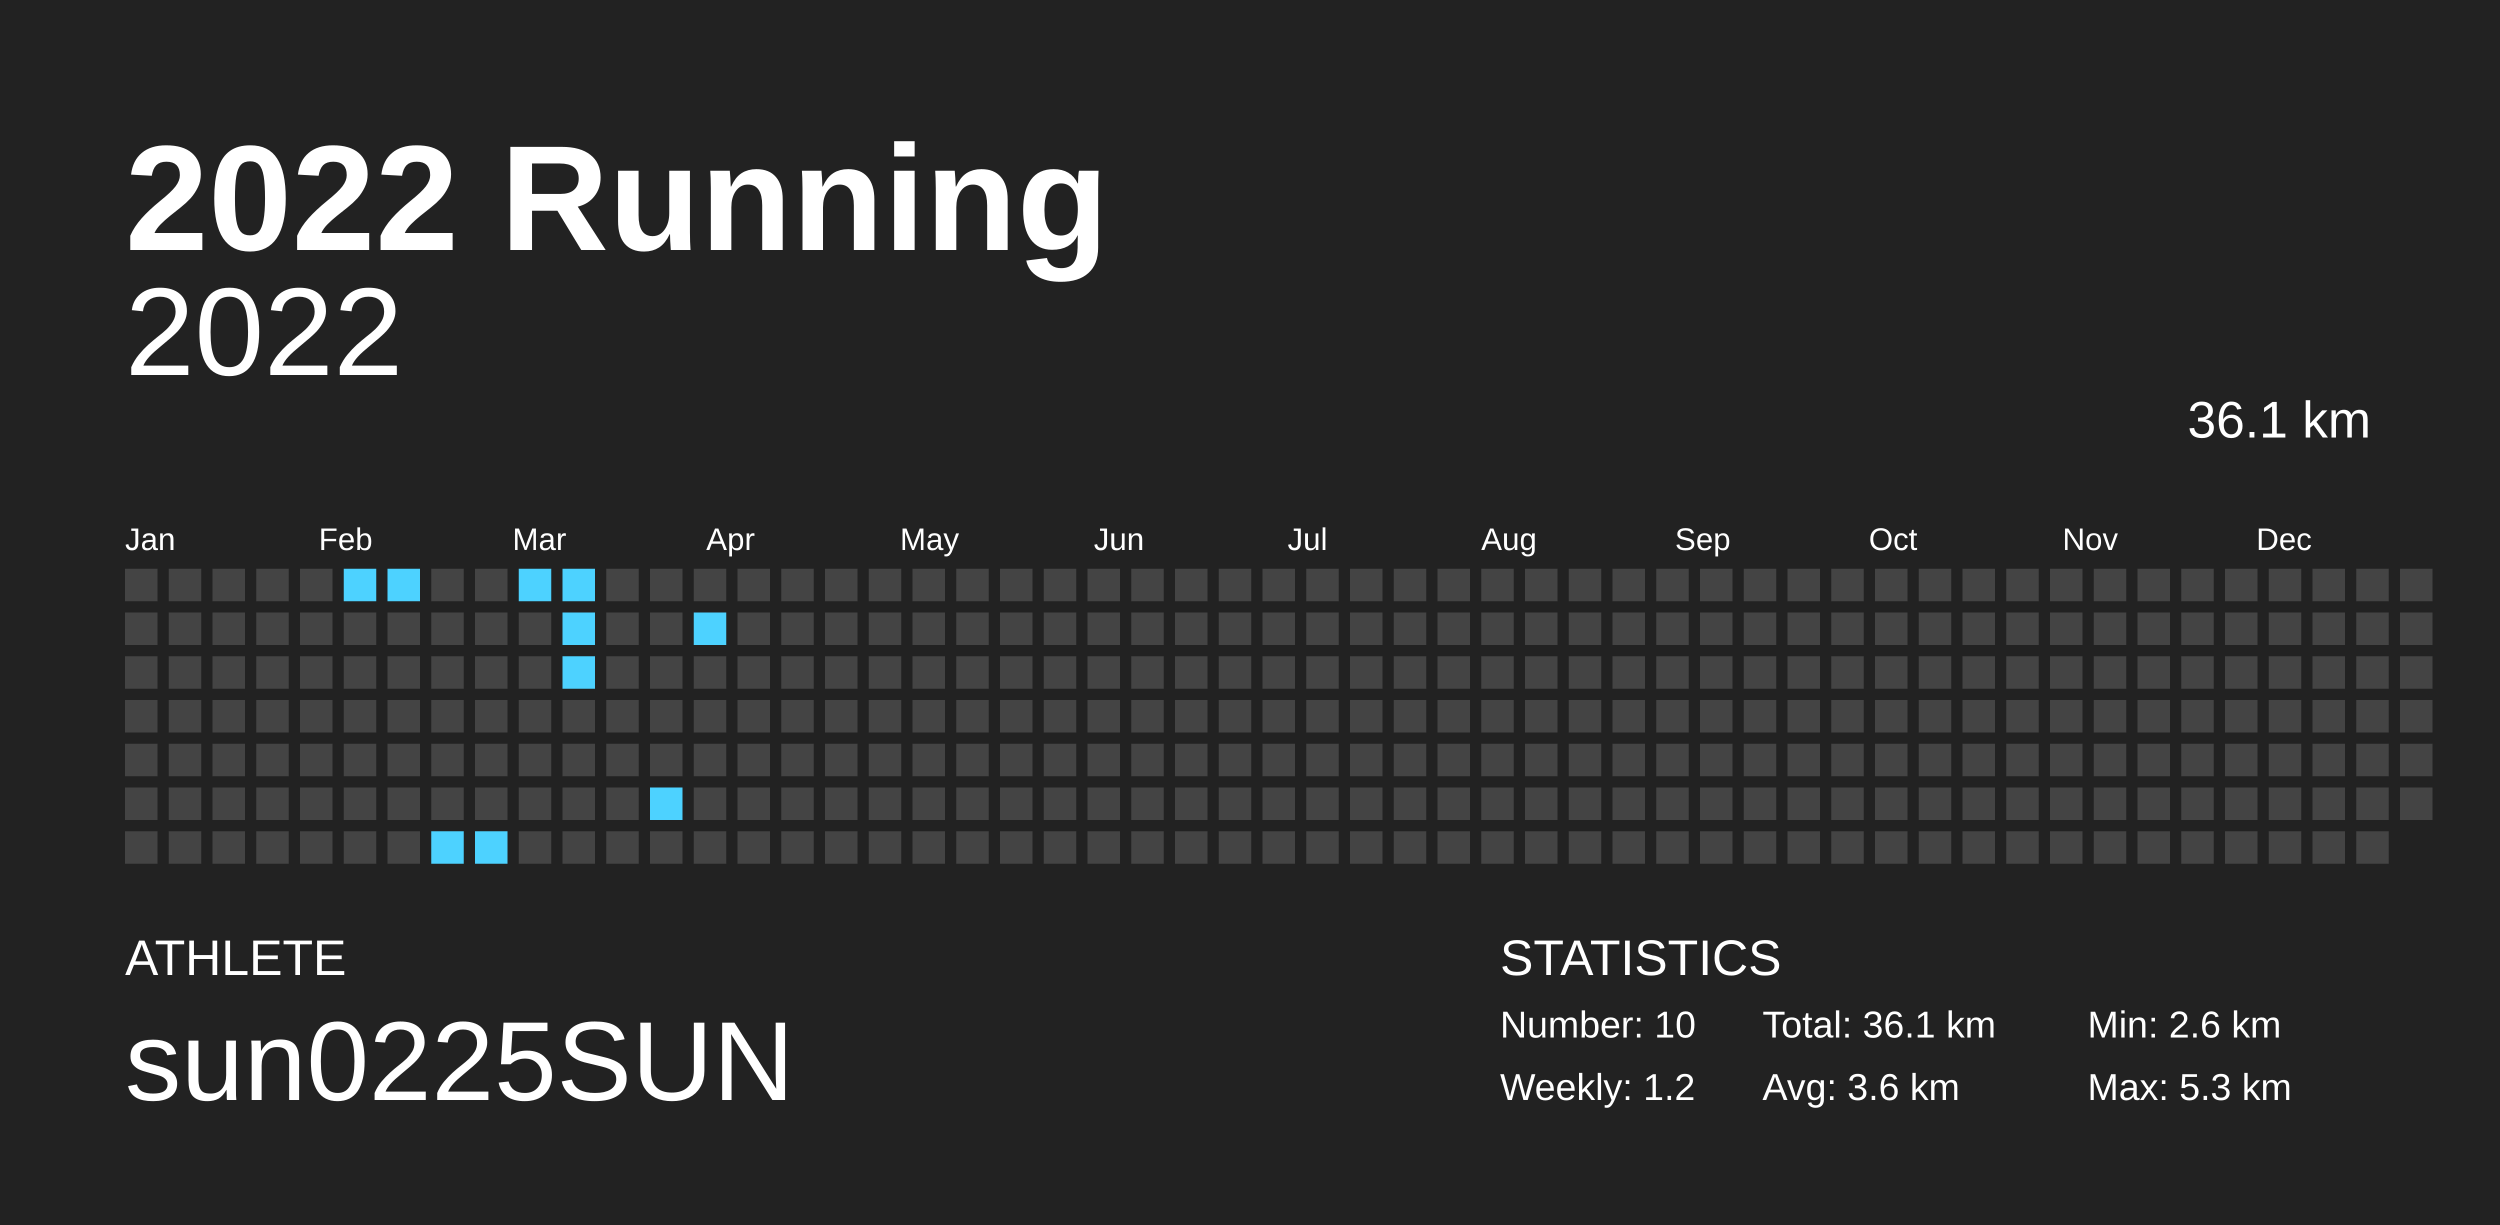
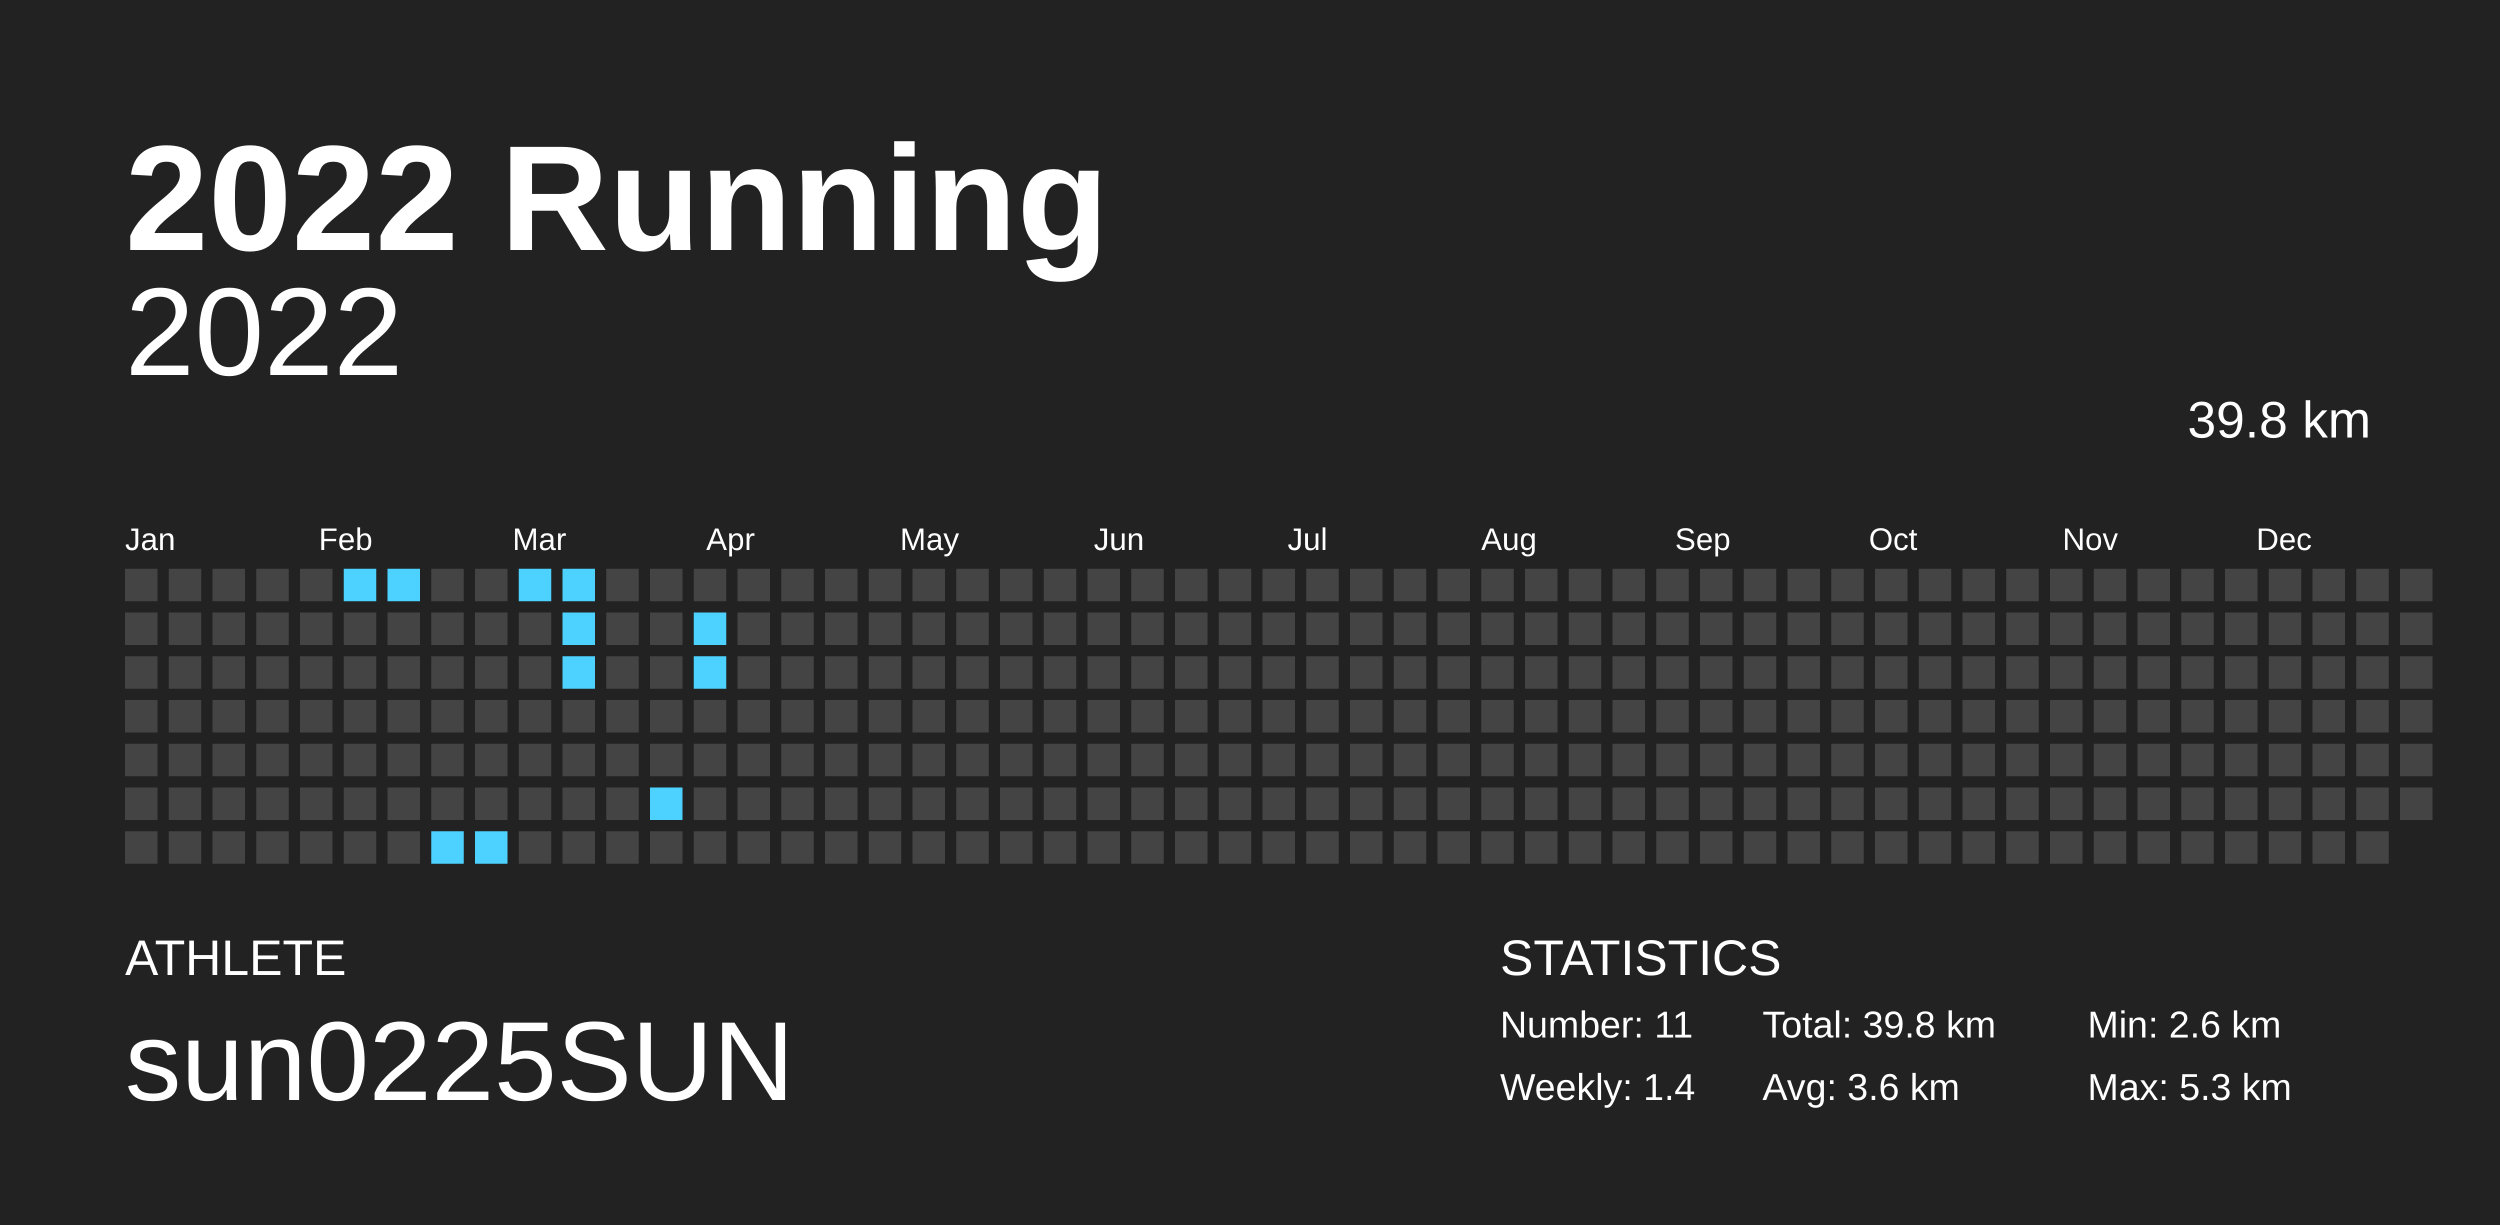
<svg xmlns="http://www.w3.org/2000/svg" baseProfile="full" height="98mm" version="1.1" viewBox="0,0,200,98" width="200mm">
  <defs />
  <rect fill="#222222" height="98" width="200" x="0" y="0" />
  <text fill="#FFFFFF" style="font-size:12px; font-family:Arial; font-weight:bold;" x="10" y="20">2022 Running</text>
  <text fill="#FFFFFF" style="font-size:4px; font-family:Arial" x="10" y="78">ATHLETE</text>
  <text fill="#FFFFFF" style="font-size:9px; font-family:Arial" x="10" y="88">sun0225SUN</text>
  <text fill="#FFFFFF" style="font-size:4px; font-family:Arial" x="120" y="78">STATISTICS</text>
-   <text fill="#FFFFFF" style="font-size:3px; font-family:Arial" x="120" y="83">Number: 10</text>
-   <text fill="#FFFFFF" style="font-size:3px; font-family:Arial" x="120" y="88">Weekly: 1.2</text>
-   <text fill="#FFFFFF" style="font-size:3px; font-family:Arial" x="141" y="83">Total: 36.1 km</text>
+   <text fill="#FFFFFF" style="font-size:3px; font-family:Arial" x="120" y="83">Number: 11</text>
+   <text fill="#FFFFFF" style="font-size:3px; font-family:Arial" x="120" y="88">Weekly: 1.4</text>
+   <text fill="#FFFFFF" style="font-size:3px; font-family:Arial" x="141" y="83">Total: 39.8 km</text>
  <text fill="#FFFFFF" style="font-size:3px; font-family:Arial" x="141" y="88">Avg: 3.6 km</text>
  <text fill="#FFFFFF" style="font-size:3px; font-family:Arial" x="167" y="83">Min: 2.6 km</text>
  <text fill="#FFFFFF" style="font-size:3px; font-family:Arial" x="167" y="88">Max: 5.3 km</text>
  <text alignment-baseline="hanging" fill="#FFFFFF" style="font-size:10.0px; font-family:Arial;" x="10" y="30">2022</text>
-   <text alignment-baseline="hanging" fill="#FFFFFF" style="font-size:4.125px; font-family:Arial;" x="175" y="35">36.1 km</text>
+   <text alignment-baseline="hanging" fill="#FFFFFF" style="font-size:4.125px; font-family:Arial;" x="175" y="35">39.8 km</text>
  <text fill="#FFFFFF" style="font-size:2.5px; font-family:Arial" x="10.0" y="44">Jan</text>
  <text fill="#FFFFFF" style="font-size:2.5px; font-family:Arial" x="25.5" y="44">Feb</text>
  <text fill="#FFFFFF" style="font-size:2.5px; font-family:Arial" x="41.0" y="44">Mar</text>
  <text fill="#FFFFFF" style="font-size:2.5px; font-family:Arial" x="56.5" y="44">Apr</text>
  <text fill="#FFFFFF" style="font-size:2.5px; font-family:Arial" x="72.0" y="44">May</text>
  <text fill="#FFFFFF" style="font-size:2.5px; font-family:Arial" x="87.5" y="44">Jun</text>
  <text fill="#FFFFFF" style="font-size:2.5px; font-family:Arial" x="103.0" y="44">Jul</text>
  <text fill="#FFFFFF" style="font-size:2.5px; font-family:Arial" x="118.5" y="44">Aug</text>
  <text fill="#FFFFFF" style="font-size:2.5px; font-family:Arial" x="134.0" y="44">Sep</text>
  <text fill="#FFFFFF" style="font-size:2.5px; font-family:Arial" x="149.5" y="44">Oct</text>
  <text fill="#FFFFFF" style="font-size:2.5px; font-family:Arial" x="165.0" y="44">Nov</text>
  <text fill="#FFFFFF" style="font-size:2.5px; font-family:Arial" x="180.5" y="44">Dec</text>
  <rect fill="#444444" height="2.6" width="2.6" x="10.0" y="45.5" />
  <rect fill="#444444" height="2.6" width="2.6" x="10.0" y="49.0" />
  <rect fill="#444444" height="2.6" width="2.6" x="10.0" y="52.5" />
  <rect fill="#444444" height="2.6" width="2.6" x="10.0" y="56.0" />
  <rect fill="#444444" height="2.6" width="2.6" x="10.0" y="59.5" />
  <rect fill="#444444" height="2.6" width="2.6" x="10.0" y="63.0" />
  <rect fill="#444444" height="2.6" width="2.6" x="10.0" y="66.5" />
  <rect fill="#444444" height="2.6" width="2.6" x="13.5" y="45.5" />
  <rect fill="#444444" height="2.6" width="2.6" x="13.5" y="49.0" />
  <rect fill="#444444" height="2.6" width="2.6" x="13.5" y="52.5" />
  <rect fill="#444444" height="2.6" width="2.6" x="13.5" y="56.0" />
  <rect fill="#444444" height="2.6" width="2.6" x="13.5" y="59.5" />
  <rect fill="#444444" height="2.6" width="2.6" x="13.5" y="63.0" />
  <rect fill="#444444" height="2.6" width="2.6" x="13.5" y="66.5" />
  <rect fill="#444444" height="2.6" width="2.6" x="17.0" y="45.5" />
  <rect fill="#444444" height="2.6" width="2.6" x="17.0" y="49.0" />
  <rect fill="#444444" height="2.6" width="2.6" x="17.0" y="52.5" />
  <rect fill="#444444" height="2.6" width="2.6" x="17.0" y="56.0" />
  <rect fill="#444444" height="2.6" width="2.6" x="17.0" y="59.5" />
  <rect fill="#444444" height="2.6" width="2.6" x="17.0" y="63.0" />
  <rect fill="#444444" height="2.6" width="2.6" x="17.0" y="66.5" />
  <rect fill="#444444" height="2.6" width="2.6" x="20.5" y="45.5" />
  <rect fill="#444444" height="2.6" width="2.6" x="20.5" y="49.0" />
  <rect fill="#444444" height="2.6" width="2.6" x="20.5" y="52.5" />
  <rect fill="#444444" height="2.6" width="2.6" x="20.5" y="56.0" />
  <rect fill="#444444" height="2.6" width="2.6" x="20.5" y="59.5" />
  <rect fill="#444444" height="2.6" width="2.6" x="20.5" y="63.0" />
  <rect fill="#444444" height="2.6" width="2.6" x="20.5" y="66.5" />
  <rect fill="#444444" height="2.6" width="2.6" x="24.0" y="45.5" />
  <rect fill="#444444" height="2.6" width="2.6" x="24.0" y="49.0" />
  <rect fill="#444444" height="2.6" width="2.6" x="24.0" y="52.5" />
  <rect fill="#444444" height="2.6" width="2.6" x="24.0" y="56.0" />
  <rect fill="#444444" height="2.6" width="2.6" x="24.0" y="59.5" />
  <rect fill="#444444" height="2.6" width="2.6" x="24.0" y="63.0" />
  <rect fill="#444444" height="2.6" width="2.6" x="24.0" y="66.5" />
  <rect fill="#4dd2ff" height="2.6" width="2.6" x="27.5" y="45.5" />
  <rect fill="#444444" height="2.6" width="2.6" x="27.5" y="49.0" />
  <rect fill="#444444" height="2.6" width="2.6" x="27.5" y="52.5" />
  <rect fill="#444444" height="2.6" width="2.6" x="27.5" y="56.0" />
  <rect fill="#444444" height="2.6" width="2.6" x="27.5" y="59.5" />
  <rect fill="#444444" height="2.6" width="2.6" x="27.5" y="63.0" />
  <rect fill="#444444" height="2.6" width="2.6" x="27.5" y="66.5" />
  <rect fill="#4dd2ff" height="2.6" width="2.6" x="31.0" y="45.5" />
  <rect fill="#444444" height="2.6" width="2.6" x="31.0" y="49.0" />
  <rect fill="#444444" height="2.6" width="2.6" x="31.0" y="52.5" />
  <rect fill="#444444" height="2.6" width="2.6" x="31.0" y="56.0" />
  <rect fill="#444444" height="2.6" width="2.6" x="31.0" y="59.5" />
  <rect fill="#444444" height="2.6" width="2.6" x="31.0" y="63.0" />
  <rect fill="#444444" height="2.6" width="2.6" x="31.0" y="66.5" />
  <rect fill="#444444" height="2.6" width="2.6" x="34.5" y="45.5" />
  <rect fill="#444444" height="2.6" width="2.6" x="34.5" y="49.0" />
  <rect fill="#444444" height="2.6" width="2.6" x="34.5" y="52.5" />
  <rect fill="#444444" height="2.6" width="2.6" x="34.5" y="56.0" />
  <rect fill="#444444" height="2.6" width="2.6" x="34.5" y="59.5" />
  <rect fill="#444444" height="2.6" width="2.6" x="34.5" y="63.0" />
  <rect fill="#4dd2ff" height="2.6" width="2.6" x="34.5" y="66.5" />
  <rect fill="#444444" height="2.6" width="2.6" x="38.0" y="45.5" />
  <rect fill="#444444" height="2.6" width="2.6" x="38.0" y="49.0" />
  <rect fill="#444444" height="2.6" width="2.6" x="38.0" y="52.5" />
  <rect fill="#444444" height="2.6" width="2.6" x="38.0" y="56.0" />
  <rect fill="#444444" height="2.6" width="2.6" x="38.0" y="59.5" />
  <rect fill="#444444" height="2.6" width="2.6" x="38.0" y="63.0" />
  <rect fill="#4dd2ff" height="2.6" width="2.6" x="38.0" y="66.5" />
  <rect fill="#4dd2ff" height="2.6" width="2.6" x="41.5" y="45.5" />
  <rect fill="#444444" height="2.6" width="2.6" x="41.5" y="49.0" />
  <rect fill="#444444" height="2.6" width="2.6" x="41.5" y="52.5" />
  <rect fill="#444444" height="2.6" width="2.6" x="41.5" y="56.0" />
  <rect fill="#444444" height="2.6" width="2.6" x="41.5" y="59.5" />
  <rect fill="#444444" height="2.6" width="2.6" x="41.5" y="63.0" />
  <rect fill="#444444" height="2.6" width="2.6" x="41.5" y="66.5" />
  <rect fill="#4dd2ff" height="2.6" width="2.6" x="45.0" y="45.5" />
  <rect fill="#4dd2ff" height="2.6" width="2.6" x="45.0" y="49.0" />
  <rect fill="#4dd2ff" height="2.6" width="2.6" x="45.0" y="52.5" />
  <rect fill="#444444" height="2.6" width="2.6" x="45.0" y="56.0" />
  <rect fill="#444444" height="2.6" width="2.6" x="45.0" y="59.5" />
  <rect fill="#444444" height="2.6" width="2.6" x="45.0" y="63.0" />
  <rect fill="#444444" height="2.6" width="2.6" x="45.0" y="66.5" />
  <rect fill="#444444" height="2.6" width="2.6" x="48.5" y="45.5" />
  <rect fill="#444444" height="2.6" width="2.6" x="48.5" y="49.0" />
  <rect fill="#444444" height="2.6" width="2.6" x="48.5" y="52.5" />
  <rect fill="#444444" height="2.6" width="2.6" x="48.5" y="56.0" />
  <rect fill="#444444" height="2.6" width="2.6" x="48.5" y="59.5" />
  <rect fill="#444444" height="2.6" width="2.6" x="48.5" y="63.0" />
  <rect fill="#444444" height="2.6" width="2.6" x="48.5" y="66.5" />
  <rect fill="#444444" height="2.6" width="2.6" x="52.0" y="45.5" />
  <rect fill="#444444" height="2.6" width="2.6" x="52.0" y="49.0" />
  <rect fill="#444444" height="2.6" width="2.6" x="52.0" y="52.5" />
  <rect fill="#444444" height="2.6" width="2.6" x="52.0" y="56.0" />
  <rect fill="#444444" height="2.6" width="2.6" x="52.0" y="59.5" />
  <rect fill="#4dd2ff" height="2.6" width="2.6" x="52.0" y="63.0" />
  <rect fill="#444444" height="2.6" width="2.6" x="52.0" y="66.5" />
  <rect fill="#444444" height="2.6" width="2.6" x="55.5" y="45.5" />
  <rect fill="#4dd2ff" height="2.6" width="2.6" x="55.5" y="49.0" />
-   <rect fill="#444444" height="2.6" width="2.6" x="55.5" y="52.5" />
+   <rect fill="#4dd2ff" height="2.6" width="2.6" x="55.5" y="52.5" />
  <rect fill="#444444" height="2.6" width="2.6" x="55.5" y="56.0" />
  <rect fill="#444444" height="2.6" width="2.6" x="55.5" y="59.5" />
  <rect fill="#444444" height="2.6" width="2.6" x="55.5" y="63.0" />
  <rect fill="#444444" height="2.6" width="2.6" x="55.5" y="66.5" />
  <rect fill="#444444" height="2.6" width="2.6" x="59.0" y="45.5" />
  <rect fill="#444444" height="2.6" width="2.6" x="59.0" y="49.0" />
  <rect fill="#444444" height="2.6" width="2.6" x="59.0" y="52.5" />
  <rect fill="#444444" height="2.6" width="2.6" x="59.0" y="56.0" />
  <rect fill="#444444" height="2.6" width="2.6" x="59.0" y="59.5" />
  <rect fill="#444444" height="2.6" width="2.6" x="59.0" y="63.0" />
  <rect fill="#444444" height="2.6" width="2.6" x="59.0" y="66.5" />
  <rect fill="#444444" height="2.6" width="2.6" x="62.5" y="45.5" />
  <rect fill="#444444" height="2.6" width="2.6" x="62.5" y="49.0" />
  <rect fill="#444444" height="2.6" width="2.6" x="62.5" y="52.5" />
  <rect fill="#444444" height="2.6" width="2.6" x="62.5" y="56.0" />
  <rect fill="#444444" height="2.6" width="2.6" x="62.5" y="59.5" />
  <rect fill="#444444" height="2.6" width="2.6" x="62.5" y="63.0" />
  <rect fill="#444444" height="2.6" width="2.6" x="62.5" y="66.5" />
  <rect fill="#444444" height="2.6" width="2.6" x="66.0" y="45.5" />
  <rect fill="#444444" height="2.6" width="2.6" x="66.0" y="49.0" />
  <rect fill="#444444" height="2.6" width="2.6" x="66.0" y="52.5" />
  <rect fill="#444444" height="2.6" width="2.6" x="66.0" y="56.0" />
  <rect fill="#444444" height="2.6" width="2.6" x="66.0" y="59.5" />
  <rect fill="#444444" height="2.6" width="2.6" x="66.0" y="63.0" />
  <rect fill="#444444" height="2.6" width="2.6" x="66.0" y="66.5" />
  <rect fill="#444444" height="2.6" width="2.6" x="69.5" y="45.5" />
  <rect fill="#444444" height="2.6" width="2.6" x="69.5" y="49.0" />
  <rect fill="#444444" height="2.6" width="2.6" x="69.5" y="52.5" />
  <rect fill="#444444" height="2.6" width="2.6" x="69.5" y="56.0" />
  <rect fill="#444444" height="2.6" width="2.6" x="69.5" y="59.5" />
  <rect fill="#444444" height="2.6" width="2.6" x="69.5" y="63.0" />
  <rect fill="#444444" height="2.6" width="2.6" x="69.5" y="66.5" />
  <rect fill="#444444" height="2.6" width="2.6" x="73.0" y="45.5" />
  <rect fill="#444444" height="2.6" width="2.6" x="73.0" y="49.0" />
  <rect fill="#444444" height="2.6" width="2.6" x="73.0" y="52.5" />
  <rect fill="#444444" height="2.6" width="2.6" x="73.0" y="56.0" />
  <rect fill="#444444" height="2.6" width="2.6" x="73.0" y="59.5" />
  <rect fill="#444444" height="2.6" width="2.6" x="73.0" y="63.0" />
  <rect fill="#444444" height="2.6" width="2.6" x="73.0" y="66.5" />
  <rect fill="#444444" height="2.6" width="2.6" x="76.5" y="45.5" />
  <rect fill="#444444" height="2.6" width="2.6" x="76.5" y="49.0" />
  <rect fill="#444444" height="2.6" width="2.6" x="76.5" y="52.5" />
  <rect fill="#444444" height="2.6" width="2.6" x="76.5" y="56.0" />
  <rect fill="#444444" height="2.6" width="2.6" x="76.5" y="59.5" />
  <rect fill="#444444" height="2.6" width="2.6" x="76.5" y="63.0" />
  <rect fill="#444444" height="2.6" width="2.6" x="76.5" y="66.5" />
  <rect fill="#444444" height="2.6" width="2.6" x="80.0" y="45.5" />
  <rect fill="#444444" height="2.6" width="2.6" x="80.0" y="49.0" />
  <rect fill="#444444" height="2.6" width="2.6" x="80.0" y="52.5" />
  <rect fill="#444444" height="2.6" width="2.6" x="80.0" y="56.0" />
  <rect fill="#444444" height="2.6" width="2.6" x="80.0" y="59.5" />
  <rect fill="#444444" height="2.6" width="2.6" x="80.0" y="63.0" />
  <rect fill="#444444" height="2.6" width="2.6" x="80.0" y="66.5" />
  <rect fill="#444444" height="2.6" width="2.6" x="83.5" y="45.5" />
  <rect fill="#444444" height="2.6" width="2.6" x="83.5" y="49.0" />
  <rect fill="#444444" height="2.6" width="2.6" x="83.5" y="52.5" />
  <rect fill="#444444" height="2.6" width="2.6" x="83.5" y="56.0" />
  <rect fill="#444444" height="2.6" width="2.6" x="83.5" y="59.5" />
  <rect fill="#444444" height="2.6" width="2.6" x="83.5" y="63.0" />
  <rect fill="#444444" height="2.6" width="2.6" x="83.5" y="66.5" />
  <rect fill="#444444" height="2.6" width="2.6" x="87.0" y="45.5" />
  <rect fill="#444444" height="2.6" width="2.6" x="87.0" y="49.0" />
  <rect fill="#444444" height="2.6" width="2.6" x="87.0" y="52.5" />
  <rect fill="#444444" height="2.6" width="2.6" x="87.0" y="56.0" />
  <rect fill="#444444" height="2.6" width="2.6" x="87.0" y="59.5" />
  <rect fill="#444444" height="2.6" width="2.6" x="87.0" y="63.0" />
  <rect fill="#444444" height="2.6" width="2.6" x="87.0" y="66.5" />
  <rect fill="#444444" height="2.6" width="2.6" x="90.5" y="45.5" />
  <rect fill="#444444" height="2.6" width="2.6" x="90.5" y="49.0" />
  <rect fill="#444444" height="2.6" width="2.6" x="90.5" y="52.5" />
  <rect fill="#444444" height="2.6" width="2.6" x="90.5" y="56.0" />
  <rect fill="#444444" height="2.6" width="2.6" x="90.5" y="59.5" />
  <rect fill="#444444" height="2.6" width="2.6" x="90.5" y="63.0" />
  <rect fill="#444444" height="2.6" width="2.6" x="90.5" y="66.5" />
  <rect fill="#444444" height="2.6" width="2.6" x="94.0" y="45.5" />
  <rect fill="#444444" height="2.6" width="2.6" x="94.0" y="49.0" />
  <rect fill="#444444" height="2.6" width="2.6" x="94.0" y="52.5" />
  <rect fill="#444444" height="2.6" width="2.6" x="94.0" y="56.0" />
  <rect fill="#444444" height="2.6" width="2.6" x="94.0" y="59.5" />
  <rect fill="#444444" height="2.6" width="2.6" x="94.0" y="63.0" />
  <rect fill="#444444" height="2.6" width="2.6" x="94.0" y="66.5" />
  <rect fill="#444444" height="2.6" width="2.6" x="97.5" y="45.5" />
  <rect fill="#444444" height="2.6" width="2.6" x="97.5" y="49.0" />
  <rect fill="#444444" height="2.6" width="2.6" x="97.5" y="52.5" />
  <rect fill="#444444" height="2.6" width="2.6" x="97.5" y="56.0" />
  <rect fill="#444444" height="2.6" width="2.6" x="97.5" y="59.5" />
  <rect fill="#444444" height="2.6" width="2.6" x="97.5" y="63.0" />
  <rect fill="#444444" height="2.6" width="2.6" x="97.5" y="66.5" />
  <rect fill="#444444" height="2.6" width="2.6" x="101.0" y="45.5" />
  <rect fill="#444444" height="2.6" width="2.6" x="101.0" y="49.0" />
  <rect fill="#444444" height="2.6" width="2.6" x="101.0" y="52.5" />
  <rect fill="#444444" height="2.6" width="2.6" x="101.0" y="56.0" />
  <rect fill="#444444" height="2.6" width="2.6" x="101.0" y="59.5" />
  <rect fill="#444444" height="2.6" width="2.6" x="101.0" y="63.0" />
  <rect fill="#444444" height="2.6" width="2.6" x="101.0" y="66.5" />
  <rect fill="#444444" height="2.6" width="2.6" x="104.5" y="45.5" />
  <rect fill="#444444" height="2.6" width="2.6" x="104.5" y="49.0" />
  <rect fill="#444444" height="2.6" width="2.6" x="104.5" y="52.5" />
  <rect fill="#444444" height="2.6" width="2.6" x="104.5" y="56.0" />
  <rect fill="#444444" height="2.6" width="2.6" x="104.5" y="59.5" />
  <rect fill="#444444" height="2.6" width="2.6" x="104.5" y="63.0" />
  <rect fill="#444444" height="2.6" width="2.6" x="104.5" y="66.5" />
  <rect fill="#444444" height="2.6" width="2.6" x="108.0" y="45.5" />
  <rect fill="#444444" height="2.6" width="2.6" x="108.0" y="49.0" />
  <rect fill="#444444" height="2.6" width="2.6" x="108.0" y="52.5" />
  <rect fill="#444444" height="2.6" width="2.6" x="108.0" y="56.0" />
  <rect fill="#444444" height="2.6" width="2.6" x="108.0" y="59.5" />
  <rect fill="#444444" height="2.6" width="2.6" x="108.0" y="63.0" />
  <rect fill="#444444" height="2.6" width="2.6" x="108.0" y="66.5" />
  <rect fill="#444444" height="2.6" width="2.6" x="111.5" y="45.5" />
  <rect fill="#444444" height="2.6" width="2.6" x="111.5" y="49.0" />
  <rect fill="#444444" height="2.6" width="2.6" x="111.5" y="52.5" />
  <rect fill="#444444" height="2.6" width="2.6" x="111.5" y="56.0" />
  <rect fill="#444444" height="2.6" width="2.6" x="111.5" y="59.5" />
  <rect fill="#444444" height="2.6" width="2.6" x="111.5" y="63.0" />
  <rect fill="#444444" height="2.6" width="2.6" x="111.5" y="66.5" />
  <rect fill="#444444" height="2.6" width="2.6" x="115.0" y="45.5" />
  <rect fill="#444444" height="2.6" width="2.6" x="115.0" y="49.0" />
  <rect fill="#444444" height="2.6" width="2.6" x="115.0" y="52.5" />
  <rect fill="#444444" height="2.6" width="2.6" x="115.0" y="56.0" />
  <rect fill="#444444" height="2.6" width="2.6" x="115.0" y="59.5" />
  <rect fill="#444444" height="2.6" width="2.6" x="115.0" y="63.0" />
  <rect fill="#444444" height="2.6" width="2.6" x="115.0" y="66.5" />
  <rect fill="#444444" height="2.6" width="2.6" x="118.5" y="45.5" />
  <rect fill="#444444" height="2.6" width="2.6" x="118.5" y="49.0" />
  <rect fill="#444444" height="2.6" width="2.6" x="118.5" y="52.5" />
  <rect fill="#444444" height="2.6" width="2.6" x="118.5" y="56.0" />
  <rect fill="#444444" height="2.6" width="2.6" x="118.5" y="59.5" />
  <rect fill="#444444" height="2.6" width="2.6" x="118.5" y="63.0" />
  <rect fill="#444444" height="2.6" width="2.6" x="118.5" y="66.5" />
  <rect fill="#444444" height="2.6" width="2.6" x="122.0" y="45.5" />
  <rect fill="#444444" height="2.6" width="2.6" x="122.0" y="49.0" />
  <rect fill="#444444" height="2.6" width="2.6" x="122.0" y="52.5" />
  <rect fill="#444444" height="2.6" width="2.6" x="122.0" y="56.0" />
  <rect fill="#444444" height="2.6" width="2.6" x="122.0" y="59.5" />
  <rect fill="#444444" height="2.6" width="2.6" x="122.0" y="63.0" />
  <rect fill="#444444" height="2.6" width="2.6" x="122.0" y="66.5" />
  <rect fill="#444444" height="2.6" width="2.6" x="125.5" y="45.5" />
  <rect fill="#444444" height="2.6" width="2.6" x="125.5" y="49.0" />
  <rect fill="#444444" height="2.6" width="2.6" x="125.5" y="52.5" />
  <rect fill="#444444" height="2.6" width="2.6" x="125.5" y="56.0" />
  <rect fill="#444444" height="2.6" width="2.6" x="125.5" y="59.5" />
  <rect fill="#444444" height="2.6" width="2.6" x="125.5" y="63.0" />
  <rect fill="#444444" height="2.6" width="2.6" x="125.5" y="66.5" />
  <rect fill="#444444" height="2.6" width="2.6" x="129.0" y="45.5" />
  <rect fill="#444444" height="2.6" width="2.6" x="129.0" y="49.0" />
  <rect fill="#444444" height="2.6" width="2.6" x="129.0" y="52.5" />
  <rect fill="#444444" height="2.6" width="2.6" x="129.0" y="56.0" />
  <rect fill="#444444" height="2.6" width="2.6" x="129.0" y="59.5" />
  <rect fill="#444444" height="2.6" width="2.6" x="129.0" y="63.0" />
  <rect fill="#444444" height="2.6" width="2.6" x="129.0" y="66.5" />
  <rect fill="#444444" height="2.6" width="2.6" x="132.5" y="45.5" />
  <rect fill="#444444" height="2.6" width="2.6" x="132.5" y="49.0" />
  <rect fill="#444444" height="2.6" width="2.6" x="132.5" y="52.5" />
  <rect fill="#444444" height="2.6" width="2.6" x="132.5" y="56.0" />
  <rect fill="#444444" height="2.6" width="2.6" x="132.5" y="59.5" />
  <rect fill="#444444" height="2.6" width="2.6" x="132.5" y="63.0" />
  <rect fill="#444444" height="2.6" width="2.6" x="132.5" y="66.5" />
  <rect fill="#444444" height="2.6" width="2.6" x="136.0" y="45.5" />
  <rect fill="#444444" height="2.6" width="2.6" x="136.0" y="49.0" />
  <rect fill="#444444" height="2.6" width="2.6" x="136.0" y="52.5" />
  <rect fill="#444444" height="2.6" width="2.6" x="136.0" y="56.0" />
  <rect fill="#444444" height="2.6" width="2.6" x="136.0" y="59.5" />
  <rect fill="#444444" height="2.6" width="2.6" x="136.0" y="63.0" />
  <rect fill="#444444" height="2.6" width="2.6" x="136.0" y="66.5" />
  <rect fill="#444444" height="2.6" width="2.6" x="139.5" y="45.5" />
  <rect fill="#444444" height="2.6" width="2.6" x="139.5" y="49.0" />
  <rect fill="#444444" height="2.6" width="2.6" x="139.5" y="52.5" />
  <rect fill="#444444" height="2.6" width="2.6" x="139.5" y="56.0" />
  <rect fill="#444444" height="2.6" width="2.6" x="139.5" y="59.5" />
  <rect fill="#444444" height="2.6" width="2.6" x="139.5" y="63.0" />
  <rect fill="#444444" height="2.6" width="2.6" x="139.5" y="66.5" />
  <rect fill="#444444" height="2.6" width="2.6" x="143.0" y="45.5" />
  <rect fill="#444444" height="2.6" width="2.6" x="143.0" y="49.0" />
  <rect fill="#444444" height="2.6" width="2.6" x="143.0" y="52.5" />
  <rect fill="#444444" height="2.6" width="2.6" x="143.0" y="56.0" />
  <rect fill="#444444" height="2.6" width="2.6" x="143.0" y="59.5" />
  <rect fill="#444444" height="2.6" width="2.6" x="143.0" y="63.0" />
  <rect fill="#444444" height="2.6" width="2.6" x="143.0" y="66.5" />
  <rect fill="#444444" height="2.6" width="2.6" x="146.5" y="45.5" />
  <rect fill="#444444" height="2.6" width="2.6" x="146.5" y="49.0" />
  <rect fill="#444444" height="2.6" width="2.6" x="146.5" y="52.5" />
  <rect fill="#444444" height="2.6" width="2.6" x="146.5" y="56.0" />
  <rect fill="#444444" height="2.6" width="2.6" x="146.5" y="59.5" />
  <rect fill="#444444" height="2.6" width="2.6" x="146.5" y="63.0" />
  <rect fill="#444444" height="2.6" width="2.6" x="146.5" y="66.5" />
  <rect fill="#444444" height="2.6" width="2.6" x="150.0" y="45.5" />
  <rect fill="#444444" height="2.6" width="2.6" x="150.0" y="49.0" />
  <rect fill="#444444" height="2.6" width="2.6" x="150.0" y="52.5" />
  <rect fill="#444444" height="2.6" width="2.6" x="150.0" y="56.0" />
  <rect fill="#444444" height="2.6" width="2.6" x="150.0" y="59.5" />
  <rect fill="#444444" height="2.6" width="2.6" x="150.0" y="63.0" />
  <rect fill="#444444" height="2.6" width="2.6" x="150.0" y="66.5" />
  <rect fill="#444444" height="2.6" width="2.6" x="153.5" y="45.5" />
  <rect fill="#444444" height="2.6" width="2.6" x="153.5" y="49.0" />
  <rect fill="#444444" height="2.6" width="2.6" x="153.5" y="52.5" />
  <rect fill="#444444" height="2.6" width="2.6" x="153.5" y="56.0" />
  <rect fill="#444444" height="2.6" width="2.6" x="153.5" y="59.5" />
  <rect fill="#444444" height="2.6" width="2.6" x="153.5" y="63.0" />
  <rect fill="#444444" height="2.6" width="2.6" x="153.5" y="66.5" />
  <rect fill="#444444" height="2.6" width="2.6" x="157.0" y="45.5" />
  <rect fill="#444444" height="2.6" width="2.6" x="157.0" y="49.0" />
  <rect fill="#444444" height="2.6" width="2.6" x="157.0" y="52.5" />
  <rect fill="#444444" height="2.6" width="2.6" x="157.0" y="56.0" />
  <rect fill="#444444" height="2.6" width="2.6" x="157.0" y="59.5" />
  <rect fill="#444444" height="2.6" width="2.6" x="157.0" y="63.0" />
  <rect fill="#444444" height="2.6" width="2.6" x="157.0" y="66.5" />
  <rect fill="#444444" height="2.6" width="2.6" x="160.5" y="45.5" />
  <rect fill="#444444" height="2.6" width="2.6" x="160.5" y="49.0" />
  <rect fill="#444444" height="2.6" width="2.6" x="160.5" y="52.5" />
  <rect fill="#444444" height="2.6" width="2.6" x="160.5" y="56.0" />
  <rect fill="#444444" height="2.6" width="2.6" x="160.5" y="59.5" />
  <rect fill="#444444" height="2.6" width="2.6" x="160.5" y="63.0" />
  <rect fill="#444444" height="2.6" width="2.6" x="160.5" y="66.5" />
  <rect fill="#444444" height="2.6" width="2.6" x="164.0" y="45.5" />
  <rect fill="#444444" height="2.6" width="2.6" x="164.0" y="49.0" />
  <rect fill="#444444" height="2.6" width="2.6" x="164.0" y="52.5" />
  <rect fill="#444444" height="2.6" width="2.6" x="164.0" y="56.0" />
  <rect fill="#444444" height="2.6" width="2.6" x="164.0" y="59.5" />
  <rect fill="#444444" height="2.6" width="2.6" x="164.0" y="63.0" />
  <rect fill="#444444" height="2.6" width="2.6" x="164.0" y="66.5" />
  <rect fill="#444444" height="2.6" width="2.6" x="167.5" y="45.5" />
  <rect fill="#444444" height="2.6" width="2.6" x="167.5" y="49.0" />
  <rect fill="#444444" height="2.6" width="2.6" x="167.5" y="52.5" />
  <rect fill="#444444" height="2.6" width="2.6" x="167.5" y="56.0" />
  <rect fill="#444444" height="2.6" width="2.6" x="167.5" y="59.5" />
  <rect fill="#444444" height="2.6" width="2.6" x="167.5" y="63.0" />
  <rect fill="#444444" height="2.6" width="2.6" x="167.5" y="66.5" />
  <rect fill="#444444" height="2.6" width="2.6" x="171.0" y="45.5" />
  <rect fill="#444444" height="2.6" width="2.6" x="171.0" y="49.0" />
  <rect fill="#444444" height="2.6" width="2.6" x="171.0" y="52.5" />
  <rect fill="#444444" height="2.6" width="2.6" x="171.0" y="56.0" />
  <rect fill="#444444" height="2.6" width="2.6" x="171.0" y="59.5" />
  <rect fill="#444444" height="2.6" width="2.6" x="171.0" y="63.0" />
  <rect fill="#444444" height="2.6" width="2.6" x="171.0" y="66.5" />
  <rect fill="#444444" height="2.6" width="2.6" x="174.5" y="45.5" />
  <rect fill="#444444" height="2.6" width="2.6" x="174.5" y="49.0" />
  <rect fill="#444444" height="2.6" width="2.6" x="174.5" y="52.5" />
  <rect fill="#444444" height="2.6" width="2.6" x="174.5" y="56.0" />
  <rect fill="#444444" height="2.6" width="2.6" x="174.5" y="59.5" />
  <rect fill="#444444" height="2.6" width="2.6" x="174.5" y="63.0" />
  <rect fill="#444444" height="2.6" width="2.6" x="174.5" y="66.5" />
  <rect fill="#444444" height="2.6" width="2.6" x="178.0" y="45.5" />
  <rect fill="#444444" height="2.6" width="2.6" x="178.0" y="49.0" />
  <rect fill="#444444" height="2.6" width="2.6" x="178.0" y="52.5" />
  <rect fill="#444444" height="2.6" width="2.6" x="178.0" y="56.0" />
  <rect fill="#444444" height="2.6" width="2.6" x="178.0" y="59.5" />
  <rect fill="#444444" height="2.6" width="2.6" x="178.0" y="63.0" />
  <rect fill="#444444" height="2.6" width="2.6" x="178.0" y="66.5" />
  <rect fill="#444444" height="2.6" width="2.6" x="181.5" y="45.5" />
  <rect fill="#444444" height="2.6" width="2.6" x="181.5" y="49.0" />
  <rect fill="#444444" height="2.6" width="2.6" x="181.5" y="52.5" />
  <rect fill="#444444" height="2.6" width="2.6" x="181.5" y="56.0" />
  <rect fill="#444444" height="2.6" width="2.6" x="181.5" y="59.5" />
  <rect fill="#444444" height="2.6" width="2.6" x="181.5" y="63.0" />
  <rect fill="#444444" height="2.6" width="2.6" x="181.5" y="66.5" />
  <rect fill="#444444" height="2.6" width="2.6" x="185.0" y="45.5" />
  <rect fill="#444444" height="2.6" width="2.6" x="185.0" y="49.0" />
  <rect fill="#444444" height="2.6" width="2.6" x="185.0" y="52.5" />
  <rect fill="#444444" height="2.6" width="2.6" x="185.0" y="56.0" />
  <rect fill="#444444" height="2.6" width="2.6" x="185.0" y="59.5" />
  <rect fill="#444444" height="2.6" width="2.6" x="185.0" y="63.0" />
  <rect fill="#444444" height="2.6" width="2.6" x="185.0" y="66.5" />
  <rect fill="#444444" height="2.6" width="2.6" x="188.5" y="45.5" />
  <rect fill="#444444" height="2.6" width="2.6" x="188.5" y="49.0" />
  <rect fill="#444444" height="2.6" width="2.6" x="188.5" y="52.5" />
  <rect fill="#444444" height="2.6" width="2.6" x="188.5" y="56.0" />
  <rect fill="#444444" height="2.6" width="2.6" x="188.5" y="59.5" />
  <rect fill="#444444" height="2.6" width="2.6" x="188.5" y="63.0" />
  <rect fill="#444444" height="2.6" width="2.6" x="188.5" y="66.5" />
  <rect fill="#444444" height="2.6" width="2.6" x="192.0" y="45.5" />
  <rect fill="#444444" height="2.6" width="2.6" x="192.0" y="49.0" />
  <rect fill="#444444" height="2.6" width="2.6" x="192.0" y="52.5" />
  <rect fill="#444444" height="2.6" width="2.6" x="192.0" y="56.0" />
  <rect fill="#444444" height="2.6" width="2.6" x="192.0" y="59.5" />
  <rect fill="#444444" height="2.6" width="2.6" x="192.0" y="63.0" />
</svg>
